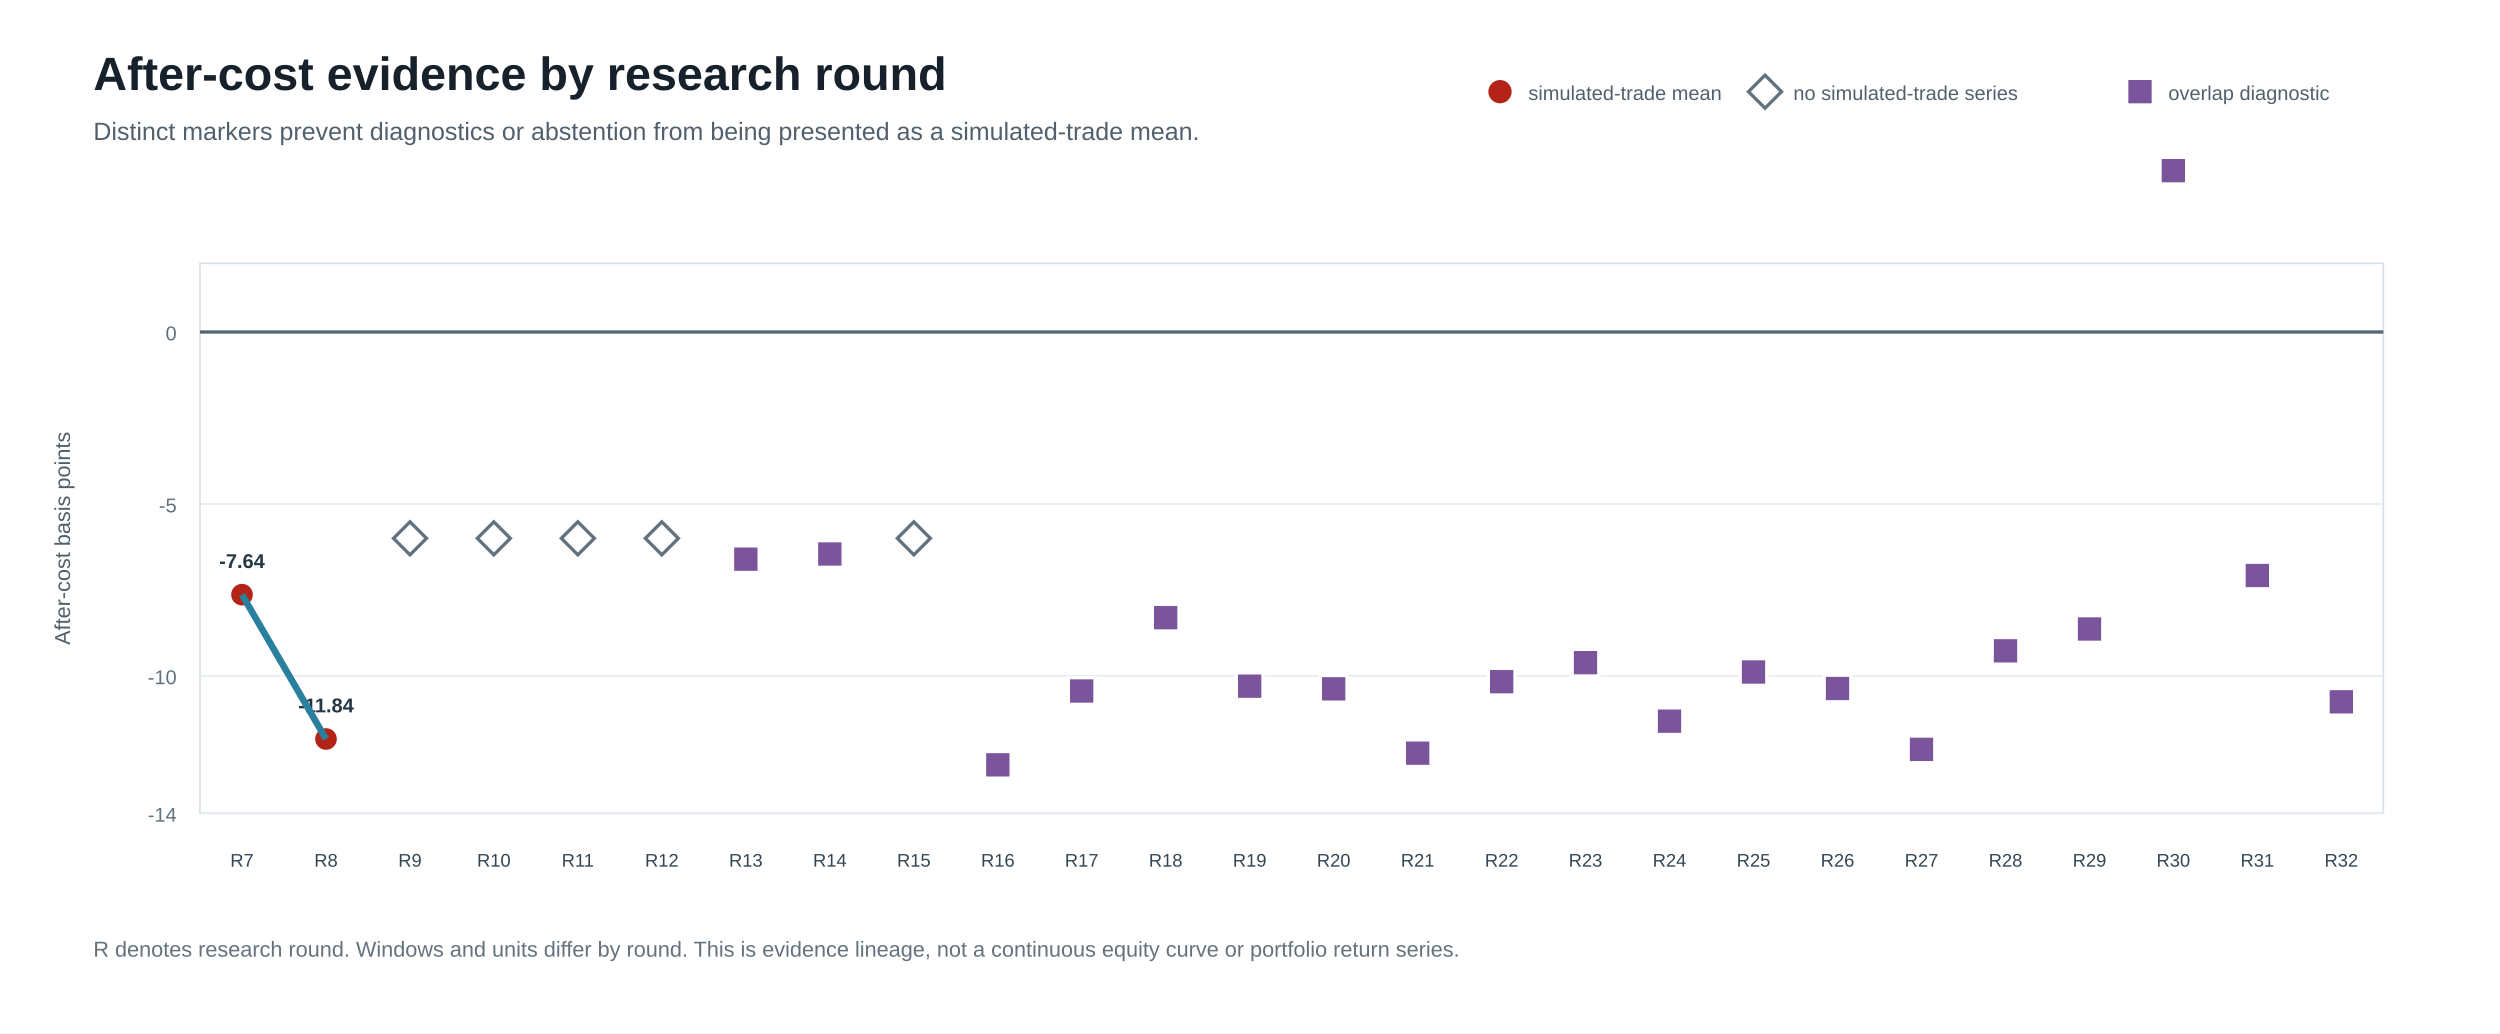
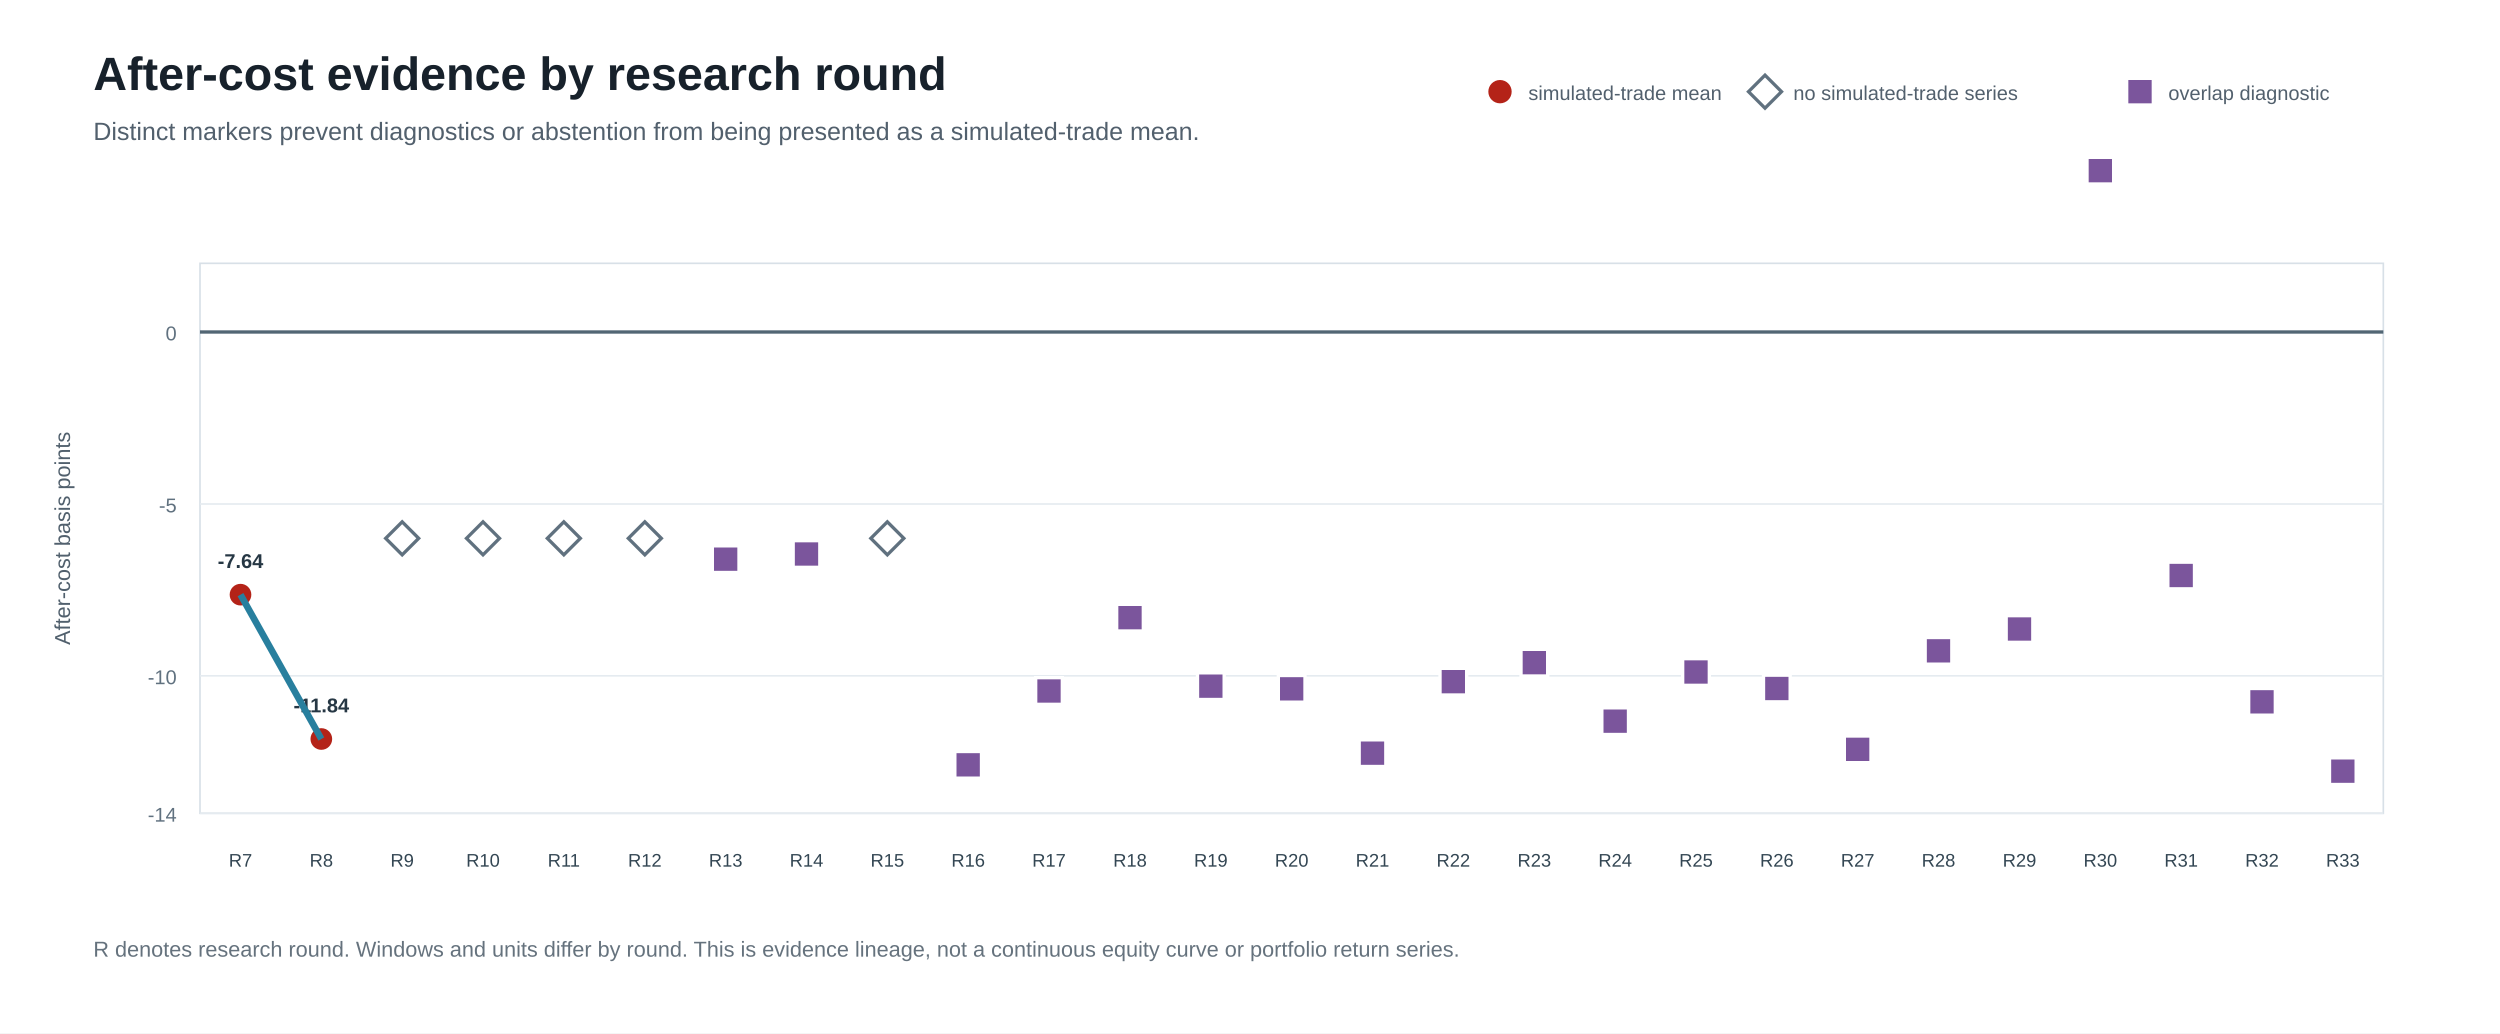
<svg xmlns="http://www.w3.org/2000/svg" width="1500" height="620" viewBox="0 0 1500 620" role="img" aria-labelledby="title desc">
  <rect width="100%" height="100%" fill="#ffffff" />
  <text x="56" y="54" font-family="Segoe UI, Arial, sans-serif" font-size="28" font-weight="700" fill="#17212b">After-cost evidence by research round</text>
  <text x="56" y="84" font-family="Segoe UI, Arial, sans-serif" font-size="15" fill="#52606d">Distinct markers prevent diagnostics or abstention from being presented as a simulated-trade mean.</text>
  <circle cx="900" cy="55" r="7" fill="#b42318" />
  <text x="917" y="60" font-family="Segoe UI, Arial, sans-serif" font-size="12" fill="#52606d">simulated-trade mean</text>
  <rect x="1052" y="48" width="14" height="14" fill="#ffffff" stroke="#60717f" stroke-width="2" transform="rotate(45 1059 55)" />
  <text x="1076" y="60" font-family="Segoe UI, Arial, sans-serif" font-size="12" fill="#52606d">no simulated-trade series</text>
  <rect x="1277" y="48" width="14" height="14" fill="#7b559c" />
  <text x="1301" y="60" font-family="Segoe UI, Arial, sans-serif" font-size="12" fill="#52606d">overlap diagnostic</text>
  <rect x="120" y="158" width="1310" height="330" fill="#ffffff" stroke="#d8e0e7" />
  <line x1="120" y1="488.0" x2="1430" y2="488.0" stroke="#e5ebf0" stroke-width="1" />
  <text x="106" y="493.0" text-anchor="end" font-family="Segoe UI, Arial, sans-serif" font-size="12" fill="#60717f">-14</text>
  <line x1="120" y1="405.5" x2="1430" y2="405.5" stroke="#e5ebf0" stroke-width="1" />
  <text x="106" y="410.5" text-anchor="end" font-family="Segoe UI, Arial, sans-serif" font-size="12" fill="#60717f">-10</text>
  <line x1="120" y1="302.4" x2="1430" y2="302.4" stroke="#e5ebf0" stroke-width="1" />
  <text x="106" y="307.4" text-anchor="end" font-family="Segoe UI, Arial, sans-serif" font-size="12" fill="#60717f">-5</text>
  <line x1="120" y1="199.2" x2="1430" y2="199.2" stroke="#526674" stroke-width="2" />
  <text x="106" y="204.2" text-anchor="end" font-family="Segoe UI, Arial, sans-serif" font-size="12" fill="#60717f">0</text>
-   <circle cx="145.2" cy="356.8" r="8" fill="#b42318" stroke="#ffffff" stroke-width="3" />
-   <text x="145.2" y="340.8" text-anchor="middle" font-family="Segoe UI, Arial, sans-serif" font-size="12" font-weight="700" fill="#263744">-7.64</text>
-   <text x="145.2" y="520" text-anchor="middle" font-family="Segoe UI, Arial, sans-serif" font-size="11" fill="#334653">R7</text>
-   <circle cx="195.6" cy="443.4" r="8" fill="#b42318" stroke="#ffffff" stroke-width="3" />
-   <text x="195.6" y="427.4" text-anchor="middle" font-family="Segoe UI, Arial, sans-serif" font-size="12" font-weight="700" fill="#263744">-11.84</text>
-   <text x="195.6" y="520" text-anchor="middle" font-family="Segoe UI, Arial, sans-serif" font-size="11" fill="#334653">R8</text>
-   <rect x="239.0" y="316.0" width="14" height="14" fill="#ffffff" stroke="#60717f" stroke-width="2" transform="rotate(45 246.0 323.0)" />
-   <text x="246.0" y="520" text-anchor="middle" font-family="Segoe UI, Arial, sans-serif" font-size="11" fill="#334653">R9</text>
-   <rect x="289.3" y="316.0" width="14" height="14" fill="#ffffff" stroke="#60717f" stroke-width="2" transform="rotate(45 296.3 323.0)" />
-   <text x="296.3" y="520" text-anchor="middle" font-family="Segoe UI, Arial, sans-serif" font-size="11" fill="#334653">R10</text>
-   <rect x="339.7" y="316.0" width="14" height="14" fill="#ffffff" stroke="#60717f" stroke-width="2" transform="rotate(45 346.7 323.0)" />
-   <text x="346.7" y="520" text-anchor="middle" font-family="Segoe UI, Arial, sans-serif" font-size="11" fill="#334653">R11</text>
-   <rect x="390.1" y="316.0" width="14" height="14" fill="#ffffff" stroke="#60717f" stroke-width="2" transform="rotate(45 397.1 323.0)" />
-   <text x="397.1" y="520" text-anchor="middle" font-family="Segoe UI, Arial, sans-serif" font-size="11" fill="#334653">R12</text>
-   <rect x="439.5" y="327.5" width="16" height="16" fill="#7b559c" stroke="#ffffff" stroke-width="2" />
-   <text x="447.5" y="520" text-anchor="middle" font-family="Segoe UI, Arial, sans-serif" font-size="11" fill="#334653">R13</text>
-   <rect x="489.9" y="324.4" width="16" height="16" fill="#7b559c" stroke="#ffffff" stroke-width="2" />
-   <text x="497.9" y="520" text-anchor="middle" font-family="Segoe UI, Arial, sans-serif" font-size="11" fill="#334653">R14</text>
-   <rect x="541.3" y="316.0" width="14" height="14" fill="#ffffff" stroke="#60717f" stroke-width="2" transform="rotate(45 548.3 323.0)" />
-   <text x="548.3" y="520" text-anchor="middle" font-family="Segoe UI, Arial, sans-serif" font-size="11" fill="#334653">R15</text>
-   <rect x="590.7" y="450.9" width="16" height="16" fill="#7b559c" stroke="#ffffff" stroke-width="2" />
-   <text x="598.7" y="520" text-anchor="middle" font-family="Segoe UI, Arial, sans-serif" font-size="11" fill="#334653">R16</text>
-   <rect x="641.0" y="406.6" width="16" height="16" fill="#7b559c" stroke="#ffffff" stroke-width="2" />
-   <text x="649.0" y="520" text-anchor="middle" font-family="Segoe UI, Arial, sans-serif" font-size="11" fill="#334653">R17</text>
-   <rect x="691.4" y="362.6" width="16" height="16" fill="#7b559c" stroke="#ffffff" stroke-width="2" />
-   <text x="699.4" y="520" text-anchor="middle" font-family="Segoe UI, Arial, sans-serif" font-size="11" fill="#334653">R18</text>
-   <rect x="741.8" y="403.7" width="16" height="16" fill="#7b559c" stroke="#ffffff" stroke-width="2" />
-   <text x="749.8" y="520" text-anchor="middle" font-family="Segoe UI, Arial, sans-serif" font-size="11" fill="#334653">R19</text>
-   <rect x="792.2" y="405.3" width="16" height="16" fill="#7b559c" stroke="#ffffff" stroke-width="2" />
-   <text x="800.2" y="520" text-anchor="middle" font-family="Segoe UI, Arial, sans-serif" font-size="11" fill="#334653">R20</text>
-   <rect x="842.6" y="443.9" width="16" height="16" fill="#7b559c" stroke="#ffffff" stroke-width="2" />
-   <text x="850.6" y="520" text-anchor="middle" font-family="Segoe UI, Arial, sans-serif" font-size="11" fill="#334653">R21</text>
-   <rect x="893.0" y="401.0" width="16" height="16" fill="#7b559c" stroke="#ffffff" stroke-width="2" />
-   <text x="901.0" y="520" text-anchor="middle" font-family="Segoe UI, Arial, sans-serif" font-size="11" fill="#334653">R22</text>
-   <rect x="943.3" y="389.6" width="16" height="16" fill="#7b559c" stroke="#ffffff" stroke-width="2" />
-   <text x="951.3" y="520" text-anchor="middle" font-family="Segoe UI, Arial, sans-serif" font-size="11" fill="#334653">R23</text>
-   <rect x="993.7" y="424.7" width="16" height="16" fill="#7b559c" stroke="#ffffff" stroke-width="2" />
-   <text x="1001.7" y="520" text-anchor="middle" font-family="Segoe UI, Arial, sans-serif" font-size="11" fill="#334653">R24</text>
-   <rect x="1044.1" y="395.2" width="16" height="16" fill="#7b559c" stroke="#ffffff" stroke-width="2" />
-   <text x="1052.1" y="520" text-anchor="middle" font-family="Segoe UI, Arial, sans-serif" font-size="11" fill="#334653">R25</text>
-   <rect x="1094.5" y="405.1" width="16" height="16" fill="#7b559c" stroke="#ffffff" stroke-width="2" />
-   <text x="1102.5" y="520" text-anchor="middle" font-family="Segoe UI, Arial, sans-serif" font-size="11" fill="#334653">R26</text>
-   <rect x="1144.9" y="441.6" width="16" height="16" fill="#7b559c" stroke="#ffffff" stroke-width="2" />
-   <text x="1152.9" y="520" text-anchor="middle" font-family="Segoe UI, Arial, sans-serif" font-size="11" fill="#334653">R27</text>
-   <rect x="1195.3" y="382.5" width="16" height="16" fill="#7b559c" stroke="#ffffff" stroke-width="2" />
-   <text x="1203.3" y="520" text-anchor="middle" font-family="Segoe UI, Arial, sans-serif" font-size="11" fill="#334653">R28</text>
-   <rect x="1245.7" y="369.4" width="16" height="16" fill="#7b559c" stroke="#ffffff" stroke-width="2" />
-   <text x="1253.7" y="520" text-anchor="middle" font-family="Segoe UI, Arial, sans-serif" font-size="11" fill="#334653">R29</text>
-   <rect x="1296.0" y="94.4" width="16" height="16" fill="#7b559c" stroke="#ffffff" stroke-width="2" />
-   <text x="1304.0" y="520" text-anchor="middle" font-family="Segoe UI, Arial, sans-serif" font-size="11" fill="#334653">R30</text>
-   <rect x="1346.4" y="337.3" width="16" height="16" fill="#7b559c" stroke="#ffffff" stroke-width="2" />
-   <text x="1354.4" y="520" text-anchor="middle" font-family="Segoe UI, Arial, sans-serif" font-size="11" fill="#334653">R31</text>
-   <rect x="1396.8" y="413.1" width="16" height="16" fill="#7b559c" stroke="#ffffff" stroke-width="2" />
-   <text x="1404.8" y="520" text-anchor="middle" font-family="Segoe UI, Arial, sans-serif" font-size="11" fill="#334653">R32</text>
-   <polyline points="145.2,356.8 195.6,443.4" fill="none" stroke="#287f9e" stroke-width="4" />
+   <circle cx="144.3" cy="356.8" r="8" fill="#b42318" stroke="#ffffff" stroke-width="3" />
+   <text x="144.3" y="340.8" text-anchor="middle" font-family="Segoe UI, Arial, sans-serif" font-size="12" font-weight="700" fill="#263744">-7.64</text>
+   <text x="144.3" y="520" text-anchor="middle" font-family="Segoe UI, Arial, sans-serif" font-size="11" fill="#334653">R7</text>
+   <circle cx="192.8" cy="443.4" r="8" fill="#b42318" stroke="#ffffff" stroke-width="3" />
+   <text x="192.8" y="427.4" text-anchor="middle" font-family="Segoe UI, Arial, sans-serif" font-size="12" font-weight="700" fill="#263744">-11.84</text>
+   <text x="192.8" y="520" text-anchor="middle" font-family="Segoe UI, Arial, sans-serif" font-size="11" fill="#334653">R8</text>
+   <rect x="234.3" y="316.0" width="14" height="14" fill="#ffffff" stroke="#60717f" stroke-width="2" transform="rotate(45 241.3 323.0)" />
+   <text x="241.3" y="520" text-anchor="middle" font-family="Segoe UI, Arial, sans-serif" font-size="11" fill="#334653">R9</text>
+   <rect x="282.8" y="316.0" width="14" height="14" fill="#ffffff" stroke="#60717f" stroke-width="2" transform="rotate(45 289.8 323.0)" />
+   <text x="289.8" y="520" text-anchor="middle" font-family="Segoe UI, Arial, sans-serif" font-size="11" fill="#334653">R10</text>
+   <rect x="331.3" y="316.0" width="14" height="14" fill="#ffffff" stroke="#60717f" stroke-width="2" transform="rotate(45 338.3 323.0)" />
+   <text x="338.3" y="520" text-anchor="middle" font-family="Segoe UI, Arial, sans-serif" font-size="11" fill="#334653">R11</text>
+   <rect x="379.9" y="316.0" width="14" height="14" fill="#ffffff" stroke="#60717f" stroke-width="2" transform="rotate(45 386.9 323.0)" />
+   <text x="386.9" y="520" text-anchor="middle" font-family="Segoe UI, Arial, sans-serif" font-size="11" fill="#334653">R12</text>
+   <rect x="427.4" y="327.5" width="16" height="16" fill="#7b559c" stroke="#ffffff" stroke-width="2" />
+   <text x="435.4" y="520" text-anchor="middle" font-family="Segoe UI, Arial, sans-serif" font-size="11" fill="#334653">R13</text>
+   <rect x="475.9" y="324.4" width="16" height="16" fill="#7b559c" stroke="#ffffff" stroke-width="2" />
+   <text x="483.9" y="520" text-anchor="middle" font-family="Segoe UI, Arial, sans-serif" font-size="11" fill="#334653">R14</text>
+   <rect x="525.4" y="316.0" width="14" height="14" fill="#ffffff" stroke="#60717f" stroke-width="2" transform="rotate(45 532.4 323.0)" />
+   <text x="532.4" y="520" text-anchor="middle" font-family="Segoe UI, Arial, sans-serif" font-size="11" fill="#334653">R15</text>
+   <rect x="572.9" y="450.9" width="16" height="16" fill="#7b559c" stroke="#ffffff" stroke-width="2" />
+   <text x="580.9" y="520" text-anchor="middle" font-family="Segoe UI, Arial, sans-serif" font-size="11" fill="#334653">R16</text>
+   <rect x="621.4" y="406.6" width="16" height="16" fill="#7b559c" stroke="#ffffff" stroke-width="2" />
+   <text x="629.4" y="520" text-anchor="middle" font-family="Segoe UI, Arial, sans-serif" font-size="11" fill="#334653">R17</text>
+   <rect x="670.0" y="362.6" width="16" height="16" fill="#7b559c" stroke="#ffffff" stroke-width="2" />
+   <text x="678.0" y="520" text-anchor="middle" font-family="Segoe UI, Arial, sans-serif" font-size="11" fill="#334653">R18</text>
+   <rect x="718.5" y="403.7" width="16" height="16" fill="#7b559c" stroke="#ffffff" stroke-width="2" />
+   <text x="726.5" y="520" text-anchor="middle" font-family="Segoe UI, Arial, sans-serif" font-size="11" fill="#334653">R19</text>
+   <rect x="767.0" y="405.3" width="16" height="16" fill="#7b559c" stroke="#ffffff" stroke-width="2" />
+   <text x="775.0" y="520" text-anchor="middle" font-family="Segoe UI, Arial, sans-serif" font-size="11" fill="#334653">R20</text>
+   <rect x="815.5" y="443.9" width="16" height="16" fill="#7b559c" stroke="#ffffff" stroke-width="2" />
+   <text x="823.5" y="520" text-anchor="middle" font-family="Segoe UI, Arial, sans-serif" font-size="11" fill="#334653">R21</text>
+   <rect x="864.0" y="401.0" width="16" height="16" fill="#7b559c" stroke="#ffffff" stroke-width="2" />
+   <text x="872.0" y="520" text-anchor="middle" font-family="Segoe UI, Arial, sans-serif" font-size="11" fill="#334653">R22</text>
+   <rect x="912.6" y="389.6" width="16" height="16" fill="#7b559c" stroke="#ffffff" stroke-width="2" />
+   <text x="920.6" y="520" text-anchor="middle" font-family="Segoe UI, Arial, sans-serif" font-size="11" fill="#334653">R23</text>
+   <rect x="961.1" y="424.7" width="16" height="16" fill="#7b559c" stroke="#ffffff" stroke-width="2" />
+   <text x="969.1" y="520" text-anchor="middle" font-family="Segoe UI, Arial, sans-serif" font-size="11" fill="#334653">R24</text>
+   <rect x="1009.6" y="395.2" width="16" height="16" fill="#7b559c" stroke="#ffffff" stroke-width="2" />
+   <text x="1017.6" y="520" text-anchor="middle" font-family="Segoe UI, Arial, sans-serif" font-size="11" fill="#334653">R25</text>
+   <rect x="1058.1" y="405.1" width="16" height="16" fill="#7b559c" stroke="#ffffff" stroke-width="2" />
+   <text x="1066.1" y="520" text-anchor="middle" font-family="Segoe UI, Arial, sans-serif" font-size="11" fill="#334653">R26</text>
+   <rect x="1106.6" y="441.6" width="16" height="16" fill="#7b559c" stroke="#ffffff" stroke-width="2" />
+   <text x="1114.6" y="520" text-anchor="middle" font-family="Segoe UI, Arial, sans-serif" font-size="11" fill="#334653">R27</text>
+   <rect x="1155.1" y="382.5" width="16" height="16" fill="#7b559c" stroke="#ffffff" stroke-width="2" />
+   <text x="1163.1" y="520" text-anchor="middle" font-family="Segoe UI, Arial, sans-serif" font-size="11" fill="#334653">R28</text>
+   <rect x="1203.7" y="369.4" width="16" height="16" fill="#7b559c" stroke="#ffffff" stroke-width="2" />
+   <text x="1211.7" y="520" text-anchor="middle" font-family="Segoe UI, Arial, sans-serif" font-size="11" fill="#334653">R29</text>
+   <rect x="1252.2" y="94.4" width="16" height="16" fill="#7b559c" stroke="#ffffff" stroke-width="2" />
+   <text x="1260.2" y="520" text-anchor="middle" font-family="Segoe UI, Arial, sans-serif" font-size="11" fill="#334653">R30</text>
+   <rect x="1300.7" y="337.3" width="16" height="16" fill="#7b559c" stroke="#ffffff" stroke-width="2" />
+   <text x="1308.7" y="520" text-anchor="middle" font-family="Segoe UI, Arial, sans-serif" font-size="11" fill="#334653">R31</text>
+   <rect x="1349.2" y="413.1" width="16" height="16" fill="#7b559c" stroke="#ffffff" stroke-width="2" />
+   <text x="1357.2" y="520" text-anchor="middle" font-family="Segoe UI, Arial, sans-serif" font-size="11" fill="#334653">R32</text>
+   <rect x="1397.7" y="454.7" width="16" height="16" fill="#7b559c" stroke="#ffffff" stroke-width="2" />
+   <text x="1405.7" y="520" text-anchor="middle" font-family="Segoe UI, Arial, sans-serif" font-size="11" fill="#334653">R33</text>
+   <polyline points="144.3,356.8 192.8,443.4" fill="none" stroke="#287f9e" stroke-width="4" />
  <text x="42" y="323" transform="rotate(-90 42 323)" text-anchor="middle" font-family="Segoe UI, Arial, sans-serif" font-size="13" fill="#51606d">After-cost basis points</text>
  <text x="56" y="574" font-family="Segoe UI, Arial, sans-serif" font-size="13" fill="#65727d">R denotes research round. Windows and units differ by round. This is evidence lineage, not a continuous equity curve or portfolio return series.</text>
</svg>
